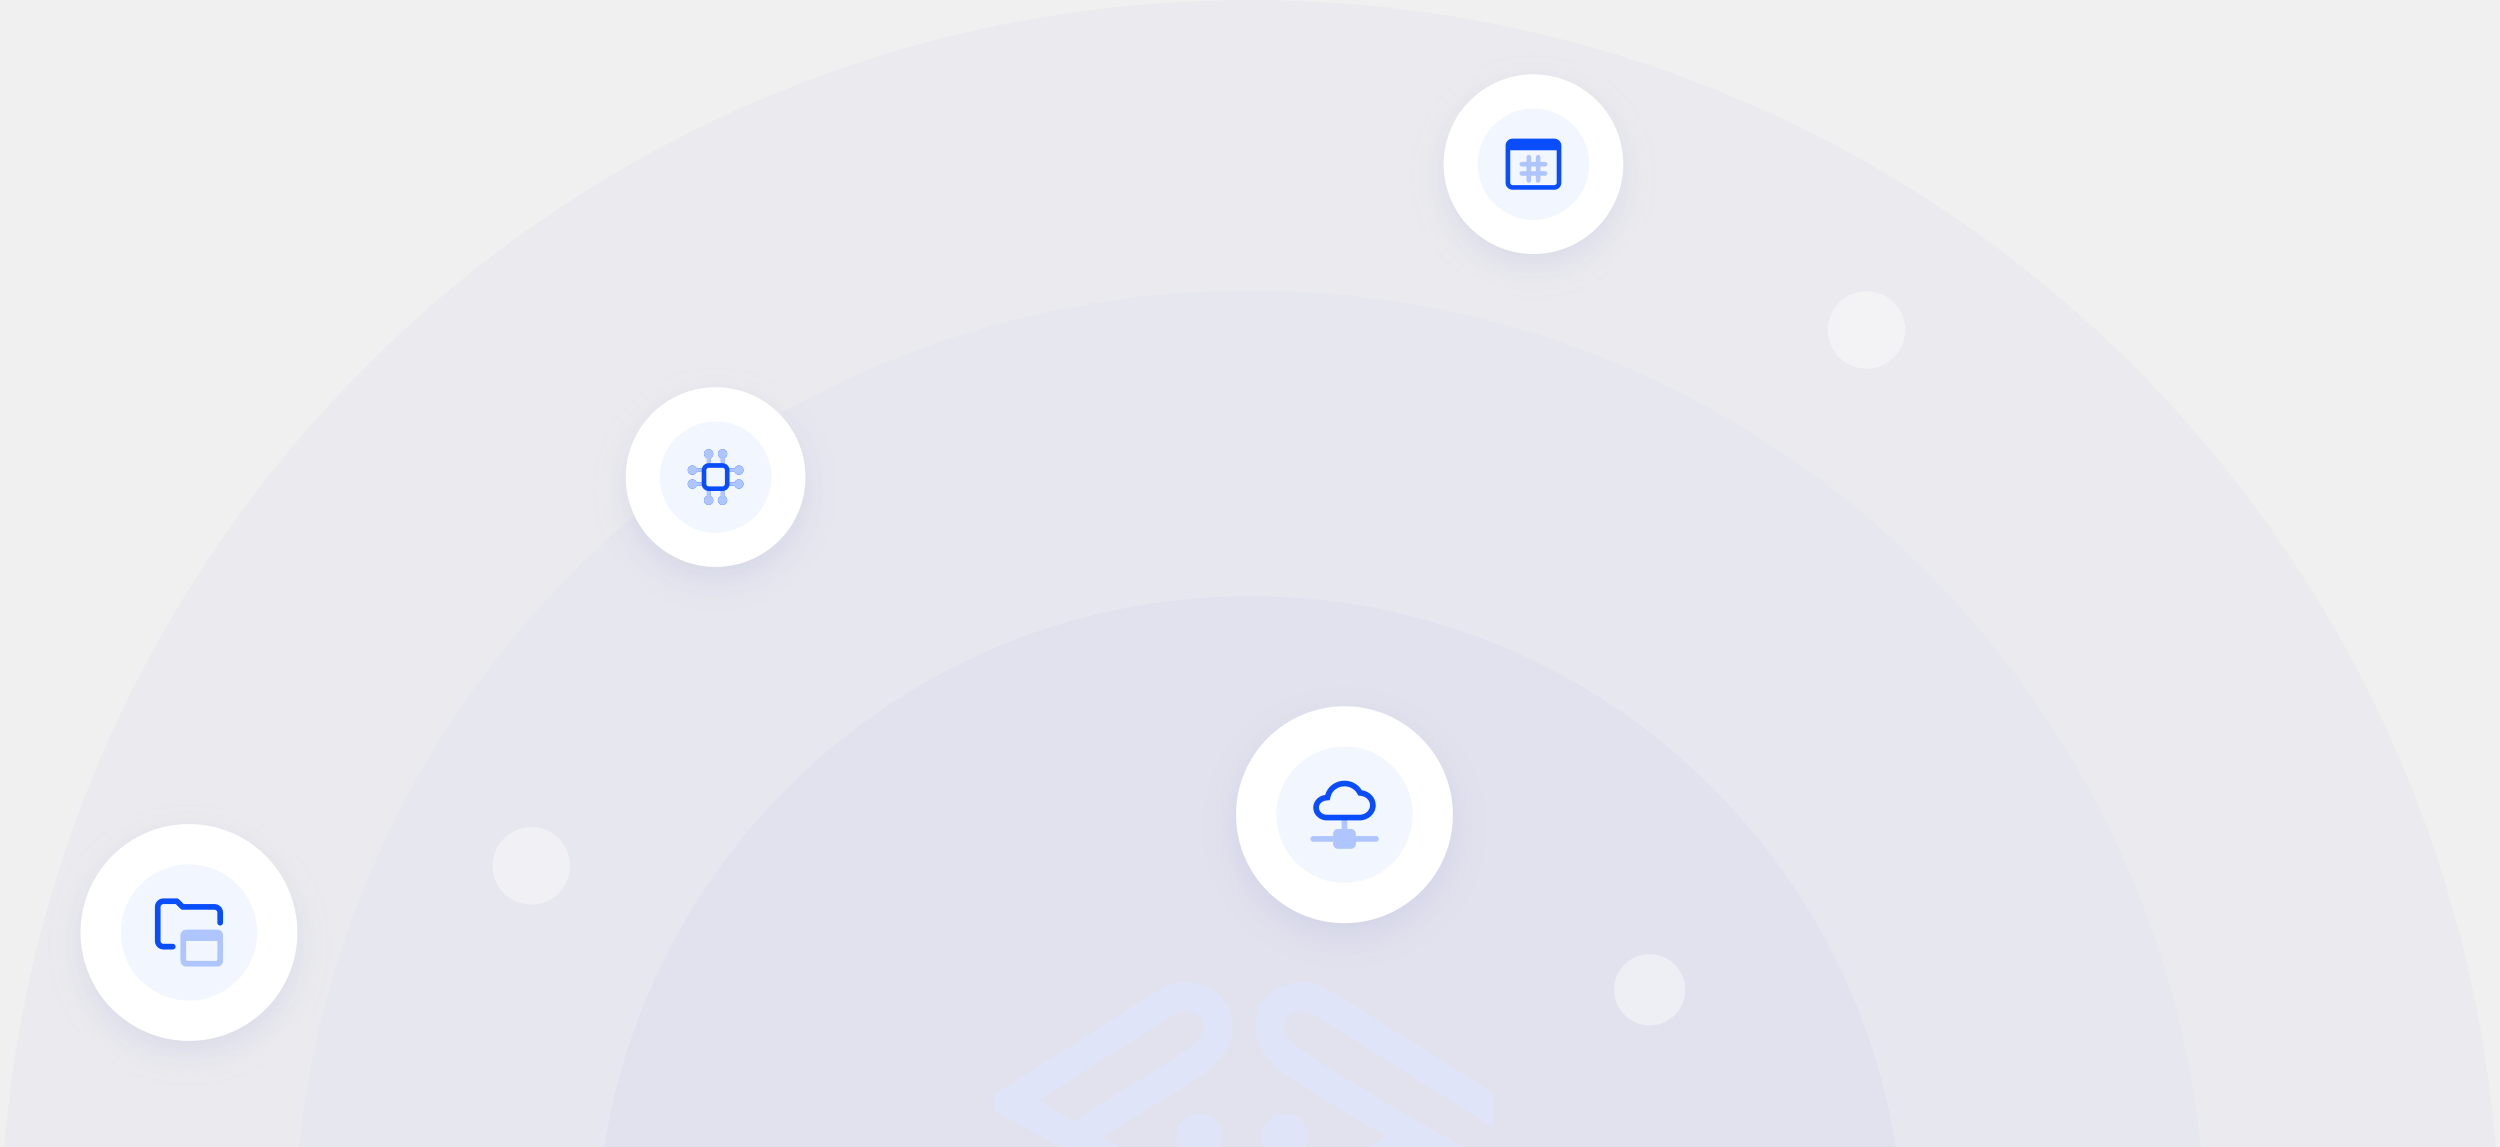
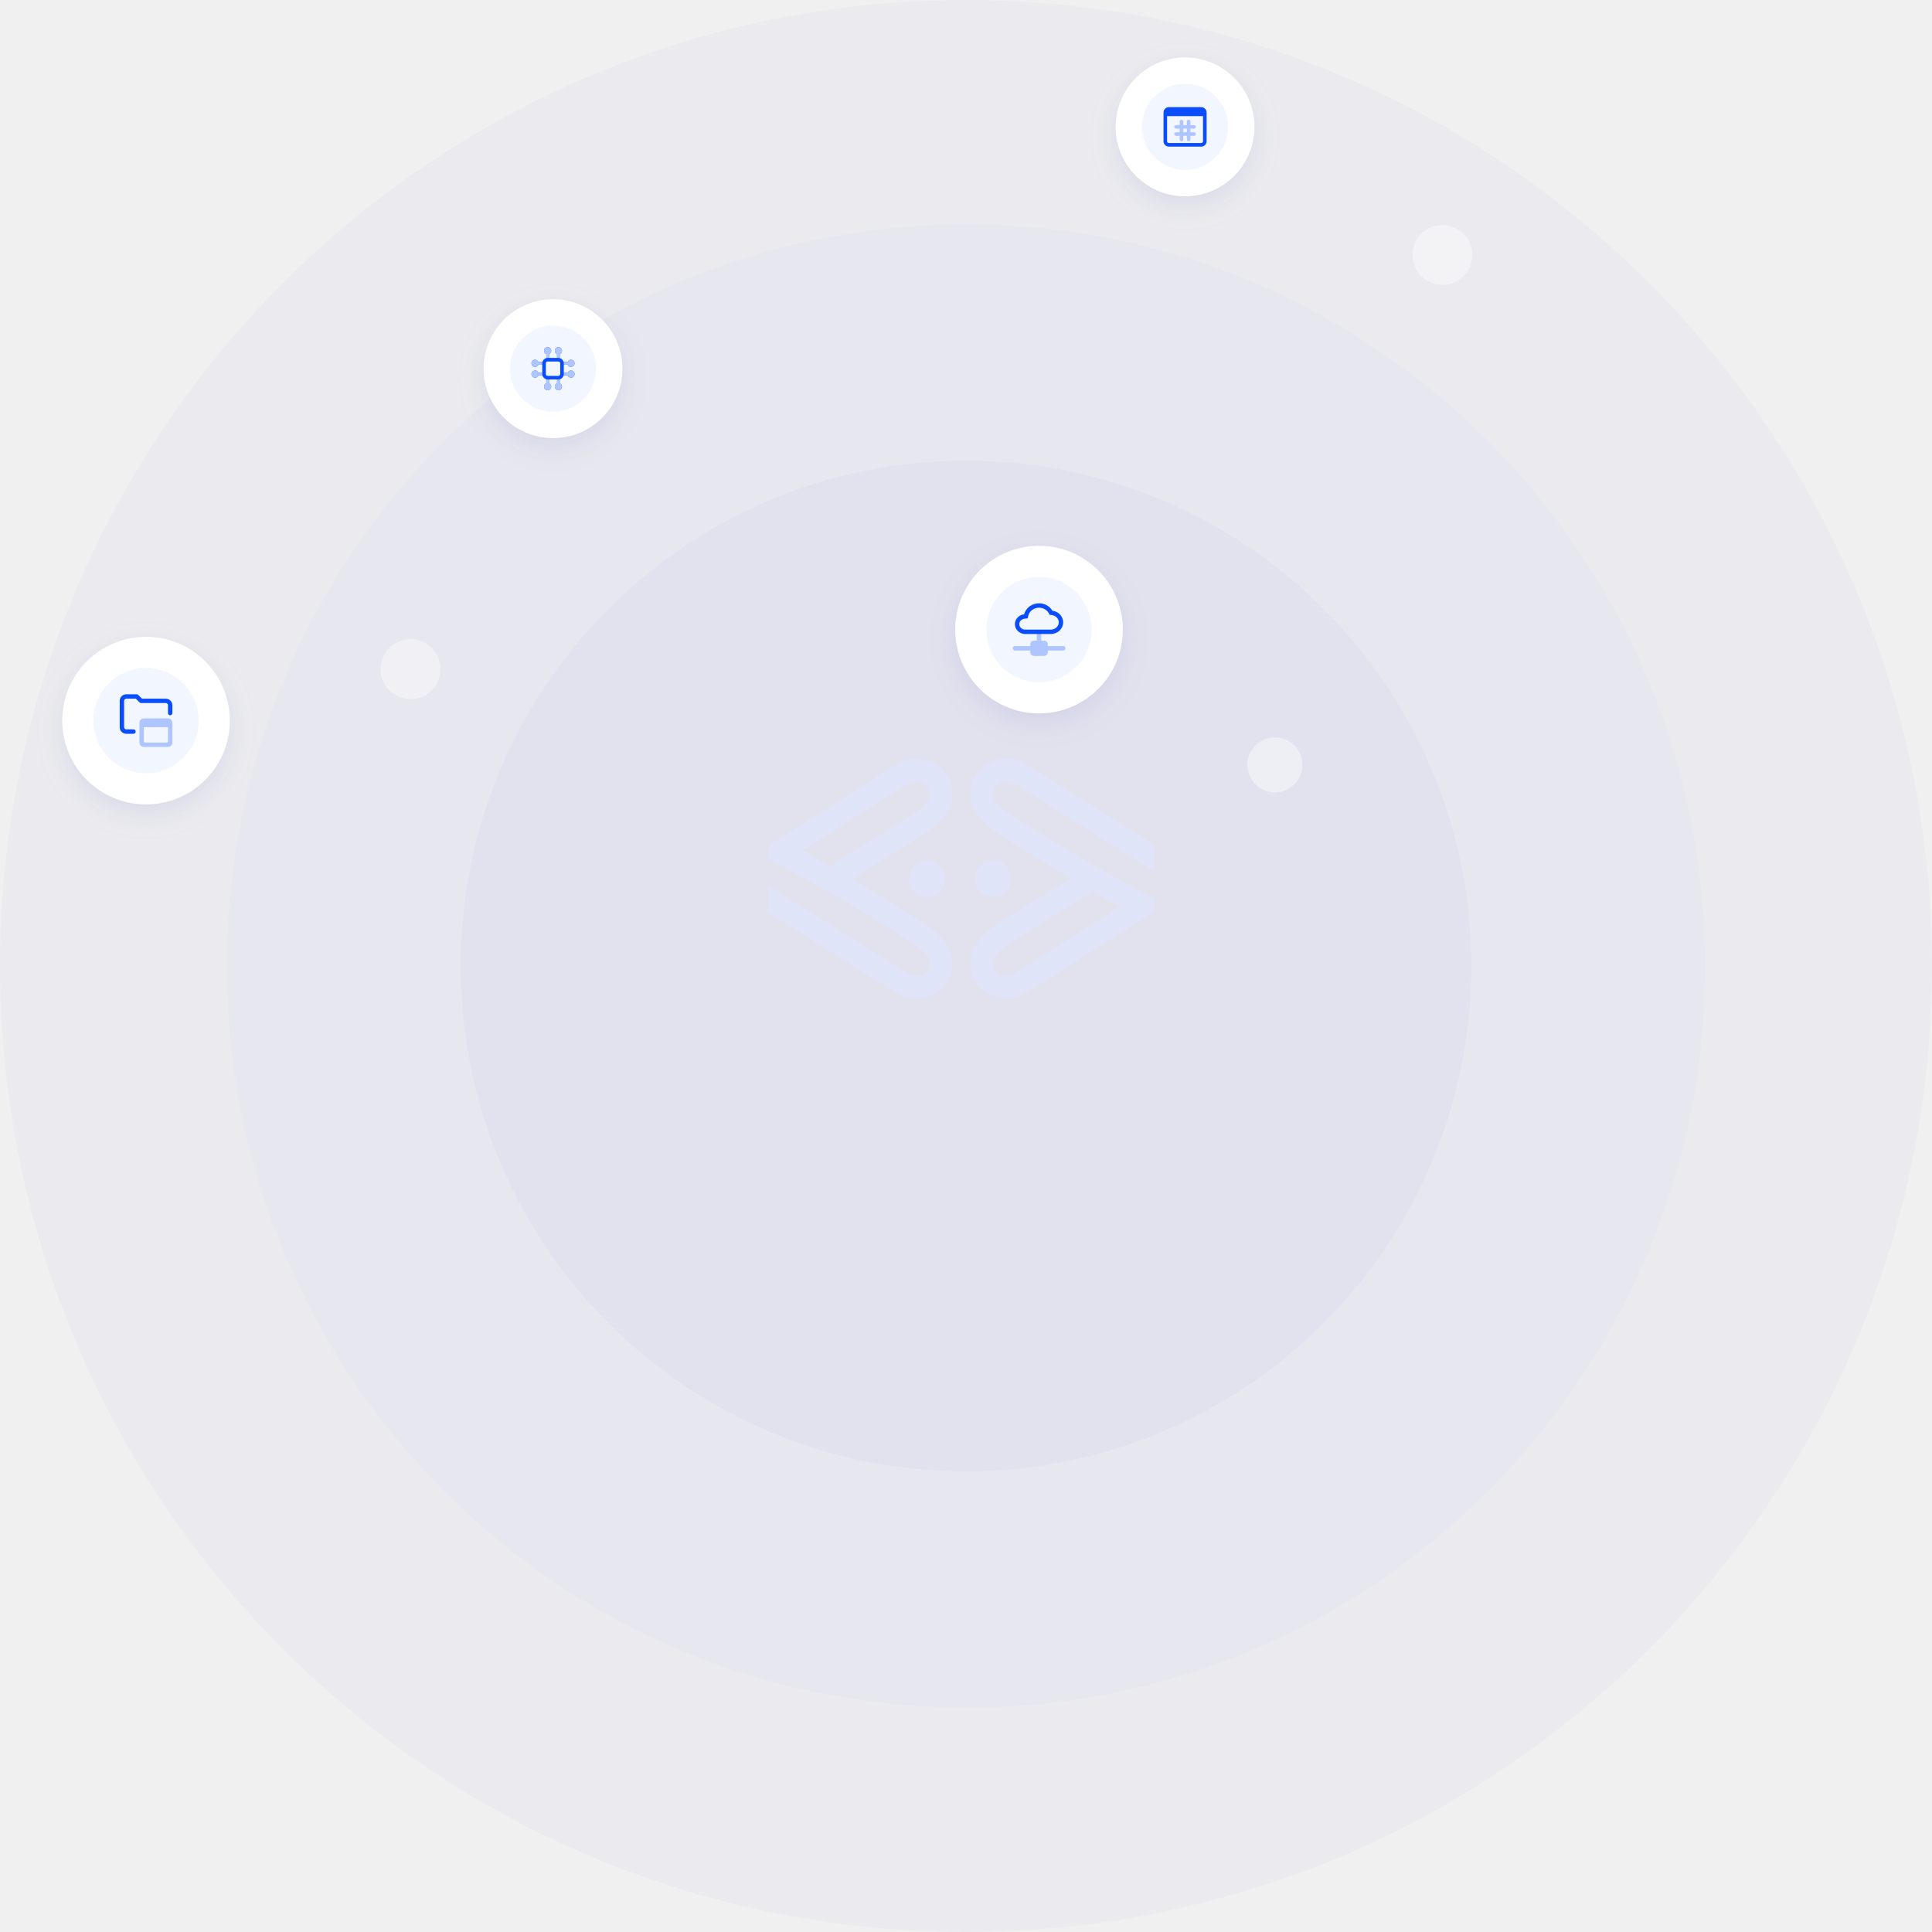
- <svg xmlns="http://www.w3.org/2000/svg" width="807" height="370" viewBox="0 0 807 370" fill="none">
+ <svg xmlns="http://www.w3.org/2000/svg" width="807" height="807" viewBox="0 0 807 807" fill="none">
  <circle opacity=".6" cx="403.5" cy="403.5" r="403.5" fill="#2346E1" fill-opacity=".04" />
-   <ellipse opacity=".5" cx="403.5" cy="403.5" rx="308.796" ry="309.803" fill="#2346E1" fill-opacity=".04" />
-   <circle opacity=".7" cx="403.5" cy="403.5" r="211.069" fill="#2346E1" fill-opacity=".04" />
+   <ellipse opacity=".5" cx="403.501" cy="403.499" rx="308.796" ry="309.803" fill="#2346E1" fill-opacity=".04" />
+   <circle opacity=".7" cx="403.501" cy="403.499" r="211.069" fill="#2346E1" fill-opacity=".04" />
  <g clip-path="url(#a)" fill-rule="evenodd" clip-rule="evenodd" fill="#E0E4F8">
-     <path d="M482.077 378.179v2.641c-12.644 8.127-25.943 16.037-38.306 24.381l-14.621 9.102a17.53 17.53 0 0 1-4.513 2.045 15.715 15.715 0 0 1-10.174-.474 14.73 14.73 0 0 1-7.236-6.027 12.917 12.917 0 0 1-1.416-3.21 14.364 14.364 0 0 1-.455-6.038 14.298 14.298 0 0 1 2.071-5.679c2.003-3.372 5.487-6.772 10.868-10.063l37.973-23.663 2.39 1.355a630.066 630.066 0 0 0 10.054 5.621 578.5 578.5 0 0 0 10.801 5.729l2.537 1.355v2.885l.027.04zm-43.153 18.963l29.2-18.583-3.792-1.964c-2.67-1.436-5.22-2.885-7.837-4.375l-33.38 20.777c-4.005 2.506-6.502 4.768-7.73 6.854a5.27 5.27 0 0 0-.641 4.293c.095.312.225.612.387.894a5.47 5.47 0 0 0 2.67 2.14 6.588 6.588 0 0 0 4.286.136 9.273 9.273 0 0 0 2.23-1.003l14.607-9.169z" />
-     <path d="M482.011 363.891l-43.087-27.089-14.58-9.075a8.733 8.733 0 0 0-2.23-1.002 6.588 6.588 0 0 0-4.286.135 5.357 5.357 0 0 0-2.67 2.14 4.426 4.426 0 0 0-.387.894 5.292 5.292 0 0 0 .641 4.294c1.228 2.086 3.698 4.348 7.73 6.854l.868.541c19.948 12.434 34.862 21.672 55.517 32.399l-4.219 8.411c-20.802-10.754-35.916-20.168-56.078-32.764l-.854-.542c-5.341-3.345-8.866-6.691-10.869-10.064a14.303 14.303 0 0 1-2.071-5.678 14.379 14.379 0 0 1 .456-6.038 12.878 12.878 0 0 1 1.362-3.21 14.734 14.734 0 0 1 7.21-6.027 15.71 15.71 0 0 1 10.2-.42 17.915 17.915 0 0 1 4.487 2.059l14.687 9.061 38.453 24.218h-.214v10.836l-.066.067zM321 355.82v-2.641c12.644-8.059 25.943-16.037 38.32-24.381l14.58-9.088a18.154 18.154 0 0 1 4.513-2.059 15.705 15.705 0 0 1 10.174.42 14.897 14.897 0 0 1 7.25 6.027 13.396 13.396 0 0 1 1.402 3.21c.579 1.956.734 4.015.455 6.038a14.282 14.282 0 0 1-2.071 5.679c-2.002 3.372-5.487 6.772-10.855 10.063l-37.986 23.649-2.39-1.354a460.922 460.922 0 0 0-10.04-5.621 678.336 678.336 0 0 0-10.802-5.73l-2.55-1.327v-2.885zm43.153-18.963L334.966 355.4l3.779 2.045c2.67 1.436 5.22 2.885 7.837 4.375l33.38-20.777c4.005-2.506 6.489-4.768 7.717-6.854a5.228 5.228 0 0 0 .641-4.294 3.792 3.792 0 0 0-.387-.894 5.356 5.356 0 0 0-2.671-2.14 6.588 6.588 0 0 0-4.286-.135 8.727 8.727 0 0 0-2.229 1.002l-14.594 9.129z" />
-     <path d="M321 370.068l43.153 27.09 14.58 9.088a9.232 9.232 0 0 0 2.23 1.002 6.581 6.581 0 0 0 4.286-.135 5.471 5.471 0 0 0 2.67-2.14c.167-.28.298-.58.388-.894a5.228 5.228 0 0 0-.641-4.294c-1.229-2.085-3.699-4.347-7.718-6.853l-.868-.542c-20.027-12.434-34.875-21.671-55.516-32.399l4.219-8.411c20.789 10.755 35.903 20.168 56.077 32.765l.868.541c5.341 3.346 8.853 6.691 10.855 10.064a14.292 14.292 0 0 1 2.071 5.679 14.359 14.359 0 0 1-.455 6.037 13.379 13.379 0 0 1-1.402 3.21 14.893 14.893 0 0 1-7.21 6 15.698 15.698 0 0 1-10.174.42 17.712 17.712 0 0 1-4.513-2.045l-14.58-9.021L321 381.148v-11.08zm66.184 4.551c1.487 0 2.94-.447 4.176-1.285a7.607 7.607 0 0 0 2.769-3.422 7.728 7.728 0 0 0 .428-4.406 7.653 7.653 0 0 0-2.058-3.904 7.476 7.476 0 0 0-3.848-2.087 7.407 7.407 0 0 0-4.344.434 7.54 7.54 0 0 0-3.373 2.808 7.706 7.706 0 0 0-1.267 4.237c0 2.022.792 3.962 2.202 5.392a7.46 7.46 0 0 0 5.315 2.233zm27.588 0c1.487 0 2.94-.447 4.176-1.285a7.607 7.607 0 0 0 2.769-3.422 7.728 7.728 0 0 0 .428-4.406 7.653 7.653 0 0 0-2.058-3.904 7.475 7.475 0 0 0-3.849-2.087 7.405 7.405 0 0 0-4.343.434 7.54 7.54 0 0 0-3.373 2.808 7.696 7.696 0 0 0 .938 9.625 7.476 7.476 0 0 0 5.312 2.237z" />
+     <path d="M482.076 378.18v2.641c-12.644 8.127-25.942 16.037-38.306 24.381l-14.62 9.102a17.56 17.56 0 0 1-4.513 2.045 15.715 15.715 0 0 1-10.174-.474 14.732 14.732 0 0 1-7.237-6.027 12.914 12.914 0 0 1-1.415-3.21 14.38 14.38 0 0 1-.456-6.038 14.313 14.313 0 0 1 2.071-5.679c2.003-3.372 5.488-6.772 10.869-10.063l37.972-23.663 2.39 1.355a630.066 630.066 0 0 0 10.054 5.621 581.941 581.941 0 0 0 10.802 5.729l2.537 1.355v2.885l.026.04zm-43.153 18.963l29.201-18.583-3.792-1.964c-2.67-1.436-5.221-2.885-7.838-4.375l-33.379 20.777c-4.006 2.506-6.503 4.768-7.731 6.854a5.286 5.286 0 0 0-.641 4.293c.096.312.226.612.387.894a5.473 5.473 0 0 0 2.671 2.14 6.588 6.588 0 0 0 4.286.136 9.267 9.267 0 0 0 2.229-1.003l14.607-9.169z" />
+     <path d="M482.012 363.892l-43.087-27.089-14.58-9.075a8.733 8.733 0 0 0-2.23-1.002 6.588 6.588 0 0 0-4.286.135 5.357 5.357 0 0 0-2.67 2.14 4.426 4.426 0 0 0-.387.894 5.292 5.292 0 0 0 .641 4.294c1.228 2.086 3.698 4.348 7.73 6.854l.868.541c19.948 12.434 34.862 21.672 55.517 32.399l-4.219 8.411c-20.802-10.754-35.916-20.168-56.078-32.764l-.854-.542c-5.341-3.345-8.866-6.691-10.869-10.064a14.303 14.303 0 0 1-2.071-5.678 14.379 14.379 0 0 1 .456-6.038 12.878 12.878 0 0 1 1.362-3.21 14.734 14.734 0 0 1 7.21-6.027 15.71 15.71 0 0 1 10.2-.42 17.931 17.931 0 0 1 4.487 2.059l14.687 9.061 38.453 24.218h-.214v10.836l-.066.067zM321 355.82v-2.641c12.644-8.059 25.943-16.037 38.32-24.381l14.58-9.088a18.154 18.154 0 0 1 4.513-2.059 15.705 15.705 0 0 1 10.174.42 14.897 14.897 0 0 1 7.25 6.027 13.396 13.396 0 0 1 1.402 3.21c.579 1.956.734 4.015.455 6.038a14.282 14.282 0 0 1-2.071 5.679c-2.002 3.372-5.487 6.772-10.855 10.063l-37.986 23.649-2.39-1.354a460.922 460.922 0 0 0-10.04-5.621 678.336 678.336 0 0 0-10.802-5.73l-2.55-1.327v-2.885zm43.153-18.963L334.966 355.4l3.779 2.045c2.67 1.436 5.22 2.885 7.837 4.375l33.38-20.777c4.005-2.506 6.489-4.768 7.717-6.854a5.228 5.228 0 0 0 .641-4.294 3.792 3.792 0 0 0-.387-.894 5.356 5.356 0 0 0-2.671-2.14 6.588 6.588 0 0 0-4.286-.135 8.727 8.727 0 0 0-2.229 1.002l-14.594 9.129z" />
+     <path d="M321 370.07l43.153 27.09 14.58 9.088a9.232 9.232 0 0 0 2.23 1.002 6.581 6.581 0 0 0 4.286-.135 5.471 5.471 0 0 0 2.67-2.14c.167-.28.298-.58.388-.894a5.231 5.231 0 0 0-.641-4.294c-1.229-2.086-3.699-4.347-7.718-6.853l-.868-.542c-20.027-12.434-34.875-21.671-55.516-32.399l4.219-8.411c20.789 10.754 35.903 20.168 56.077 32.764l.868.542c5.341 3.346 8.853 6.691 10.855 10.064a14.292 14.292 0 0 1 2.071 5.679 14.359 14.359 0 0 1-.455 6.037 13.379 13.379 0 0 1-1.402 3.21 14.893 14.893 0 0 1-7.21 6 15.698 15.698 0 0 1-10.174.42 17.712 17.712 0 0 1-4.513-2.045l-14.58-9.021L321 381.15v-11.08zm66.183 4.548c1.487 0 2.94-.447 4.176-1.285a7.6 7.6 0 0 0 2.769-3.422 7.728 7.728 0 0 0 .428-4.406 7.653 7.653 0 0 0-2.058-3.904 7.476 7.476 0 0 0-3.848-2.087 7.407 7.407 0 0 0-4.344.434 7.54 7.54 0 0 0-3.373 2.808 7.706 7.706 0 0 0-1.267 4.237c0 2.022.792 3.962 2.202 5.392a7.46 7.46 0 0 0 5.315 2.233zm27.588 0c1.487 0 2.94-.447 4.176-1.285a7.607 7.607 0 0 0 2.769-3.422 7.728 7.728 0 0 0 .428-4.406 7.653 7.653 0 0 0-2.058-3.904 7.476 7.476 0 0 0-3.848-2.087 7.407 7.407 0 0 0-4.344.434 7.54 7.54 0 0 0-3.373 2.808 7.693 7.693 0 0 0 .939 9.625 7.472 7.472 0 0 0 5.311 2.237z" />
  </g>
  <rect x="399" y="228" width="70" height="70" rx="35" fill="#fff" filter="url(#b)" />
  <rect x="466" y="24" width="58" height="58" rx="29" fill="#fff" filter="url(#c)" />
  <circle opacity=".4" cx="171.5" cy="279.5" r="12.5" fill="#fff" />
  <circle opacity=".4" cx="602.5" cy="106.5" r="12.5" fill="#fff" />
  <circle opacity=".4" cx="532.5" cy="319.5" r="11.5" fill="#fff" />
  <rect x="26" y="266" width="70" height="70" rx="35" fill="#fff" filter="url(#d)" />
  <circle cx="434" cy="263" r="22" fill="#F2F6FF" />
-   <path d="M444.084 269.875h-6.417v-.687c0-.884-.719-1.605-1.605-1.605h-1.145v-3.208a.918.918 0 0 0-1.834 0v3.208h-1.145c-.885 0-1.605.719-1.605 1.605v.687h-6.417a.917.917 0 0 0 .001 1.834h6.417v.688c0 .884.719 1.604 1.605 1.604h4.125c.884 0 1.604-.719 1.604-1.604v-.688h6.418a.918.918 0 1 0-.002-1.834z" fill="#AEC5FF" />
-   <path d="M439.601 255.106c-1.114-1.899-3.27-3.106-5.601-3.106-2.963 0-5.538 1.946-6.22 4.61-2.171.237-3.863 1.984-3.863 4.098 0 2.274 1.958 4.125 4.365 4.125h10.622c2.857 0 5.181-2.193 5.181-4.89 0-2.464-1.941-4.522-4.484-4.837zm-.699 7.894H428.28c-1.395 0-2.53-1.029-2.53-2.292 0-1.159.957-2.138 2.228-2.276l1.262-.137.315-1.231c.48-1.873 2.35-3.233 4.445-3.233 1.657 0 3.234.864 4.019 2.2l.458.781.898.112c1.639.205 2.875 1.503 2.875 3.021 0 1.684-1.501 3.055-3.348 3.055z" fill="#094DFD" />
+   <path d="M444.084 269.874h-6.417v-.687c0-.884-.719-1.605-1.605-1.605h-1.145v-3.208a.918.918 0 0 0-1.834 0v3.208h-1.145c-.885 0-1.605.719-1.605 1.605v.687h-6.417a.917.917 0 0 0 .001 1.834h6.417v.688c0 .884.719 1.605 1.605 1.605h4.125c.884 0 1.604-.72 1.604-1.605v-.688h6.418a.918.918 0 1 0-.002-1.834z" fill="#AEC5FF" />
+   <path d="M439.601 255.106c-1.114-1.899-3.27-3.106-5.6-3.106-2.963 0-5.539 1.946-6.221 4.61-2.171.237-3.862 1.984-3.862 4.098 0 2.274 1.958 4.125 4.364 4.125h10.622c2.857 0 5.181-2.193 5.181-4.89 0-2.464-1.94-4.522-4.484-4.837zm-.698 7.894h-10.622c-1.396 0-2.53-1.029-2.53-2.292 0-1.159.957-2.138 2.227-2.276l1.263-.137.314-1.231c.48-1.873 2.35-3.233 4.446-3.233 1.657 0 3.234.864 4.019 2.2l.458.781.898.112c1.639.205 2.875 1.503 2.875 3.021 0 1.684-1.502 3.055-3.348 3.055z" fill="#094DFD" />
  <circle cx="495" cy="53" r="18" fill="#F2F6FF" />
-   <path d="M493.5 58.999a.75.75 0 0 1-.75-.75v-7.5a.75.75 0 1 1 1.501 0v7.5a.751.751 0 0 1-.751.75zm3 0a.75.75 0 0 1-.75-.75v-7.5a.75.75 0 1 1 1.5 0v7.5c0 .415-.335.75-.75.75z" fill="#AEC5FF" />
-   <path d="M498.75 53.75h-7.501a.75.75 0 0 1 .001-1.501h7.501a.75.75 0 0 1-.001 1.5zm0 3h-7.501a.75.75 0 1 1 .002-1.5h7.5a.75.75 0 0 1-.001 1.5z" fill="#AEC5FF" />
-   <path d="M501.75 44.751h-13.5a2.252 2.252 0 0 0-2.25 2.25v12a2.252 2.252 0 0 0 2.25 2.25h13.5a2.252 2.252 0 0 0 2.25-2.25v-12c0-1.24-1.009-2.25-2.25-2.25zm0 15h-13.5a.75.75 0 0 1-.75-.75V48.5h15V59a.75.75 0 0 1-.75.75z" fill="#094DFD" />
+   <path d="M493.5 59a.75.75 0 0 1-.75-.75v-7.5a.75.75 0 1 1 1.501 0v7.5a.751.751 0 0 1-.751.75zm3 0a.75.75 0 0 1-.75-.75v-7.5a.75.75 0 1 1 1.501 0v7.5a.75.75 0 0 1-.751.75z" fill="#AEC5FF" />
+   <path d="M498.75 53.75h-7.501a.75.75 0 0 1 .001-1.5h7.501a.75.75 0 0 1-.001 1.5zm.001 3h-7.501a.75.75 0 1 1 .002-1.5h7.5a.75.75 0 0 1-.001 1.5z" fill="#AEC5FF" />
+   <path d="M501.75 44.75h-13.5A2.252 2.252 0 0 0 486 47v12a2.252 2.252 0 0 0 2.25 2.25h13.5A2.252 2.252 0 0 0 504 59V47c0-1.24-1.009-2.25-2.25-2.25zm0 15h-13.5a.75.75 0 0 1-.75-.75V48.5h15V59a.75.75 0 0 1-.75.75z" fill="#094DFD" />
  <circle cx="61" cy="301" r="22" fill="#F2F6FF" />
-   <path d="M70.167 300.083H60.083a1.833 1.833 0 0 0-1.833 1.833v8.25c0 1.013.82 1.834 1.833 1.834h10.084A1.833 1.833 0 0 0 72 310.167v-8.25c0-1.013-.82-1.834-1.833-1.834zm-.458 10.084h-9.167a.458.458 0 0 1-.458-.458v-5.959h10.084v5.958a.46.46 0 0 1-.459.459z" fill="#AEC5FF" />
+   <path d="M70.167 300.082H60.083a1.833 1.833 0 0 0-1.833 1.833v8.25c0 1.013.82 1.834 1.833 1.834h10.084A1.833 1.833 0 0 0 72 310.166v-8.25c0-1.013-.82-1.834-1.833-1.834zm-.458 10.084h-9.167a.458.458 0 0 1-.458-.458v-5.959h10.084v5.958a.46.46 0 0 1-.459.459z" fill="#AEC5FF" />
  <path d="M55.728 306.5H52.75a2.753 2.753 0 0 1-2.75-2.75v-11a2.753 2.753 0 0 1 2.75-2.75h4.355c.243 0 .475.096.647.268l1.565 1.565h9.933a2.753 2.753 0 0 1 2.75 2.75v3.217a.918.918 0 1 1-1.834 0v-3.217a.918.918 0 0 0-.917-.917H58.936a.918.918 0 0 1-.648-.268l-1.564-1.565H52.75a.918.918 0 0 0-.917.917v11c0 .506.411.917.917.917h2.98a.917.917 0 1 1-.002 1.833z" fill="#094DFD" />
  <rect x="202" y="125" width="58" height="58" rx="29" fill="#fff" filter="url(#e)" />
  <circle cx="231" cy="154" r="18" fill="#F2F6FF" />
-   <path d="M238.5 154.75c-.627 0-1.165.389-1.388.938H235.5v-3.376h1.612c.223.549.761.938 1.388.938.827 0 1.5-.673 1.5-1.5s-.673-1.5-1.5-1.5c-.627 0-1.165.389-1.388.938h-1.692a2.249 2.249 0 0 0-1.608-1.608v-1.692c.549-.223.938-.761.938-1.388 0-.827-.673-1.5-1.5-1.5s-1.5.673-1.5 1.5c0 .627.39 1.165.938 1.388v1.612h-3.376v-1.612c.549-.223.938-.761.938-1.388 0-.827-.673-1.5-1.5-1.5s-1.5.673-1.5 1.5c0 .627.39 1.165.938 1.388v1.692a2.249 2.249 0 0 0-1.608 1.608h-1.692a1.501 1.501 0 0 0-1.388-.938c-.827 0-1.5.673-1.5 1.5s.673 1.5 1.5 1.5c.627 0 1.165-.389 1.388-.938h1.612v3.376h-1.612a1.501 1.501 0 0 0-1.388-.938c-.827 0-1.5.673-1.5 1.5s.673 1.5 1.5 1.5c.627 0 1.165-.389 1.388-.938h1.692a2.249 2.249 0 0 0 1.608 1.608v1.692a1.501 1.501 0 0 0-.938 1.388c0 .827.673 1.5 1.5 1.5s1.5-.673 1.5-1.5c0-.627-.39-1.165-.938-1.388V158.5h3.376v1.612a1.501 1.501 0 0 0-.938 1.388c0 .827.673 1.5 1.5 1.5s1.5-.673 1.5-1.5c0-.627-.39-1.165-.938-1.388v-1.692a2.249 2.249 0 0 0 1.608-1.608h1.692c.223.549.761.938 1.388.938.827 0 1.5-.673 1.5-1.5s-.673-1.5-1.5-1.5zm-4.5 1.5a.75.75 0 0 1-.75.75h-4.5a.75.75 0 0 1-.75-.75v-4.5a.75.75 0 0 1 .75-.75h4.5a.75.75 0 0 1 .75.75v4.5z" fill="#094DFD" />
+   <path d="M238.5 154.75a1.5 1.5 0 0 0-1.388.938H235.5v-3.376h1.612a1.5 1.5 0 1 0 0-1.124h-1.692a2.249 2.249 0 0 0-1.608-1.608v-1.692a1.5 1.5 0 1 0-1.124 0v1.612h-3.376v-1.612a1.5 1.5 0 1 0-1.124 0v1.692a2.249 2.249 0 0 0-1.608 1.608h-1.692a1.5 1.5 0 1 0 0 1.124h1.612v3.376h-1.612a1.5 1.5 0 1 0 0 1.124h1.692a2.249 2.249 0 0 0 1.608 1.608v1.692a1.5 1.5 0 1 0 1.124 0V158.5h3.376v1.612a1.5 1.5 0 1 0 1.124 0v-1.692a2.249 2.249 0 0 0 1.608-1.608h1.692a1.5 1.5 0 1 0 1.388-2.062zm-4.5 1.5a.75.75 0 0 1-.75.75h-4.5a.75.75 0 0 1-.75-.75v-4.5a.75.75 0 0 1 .75-.75h4.5a.75.75 0 0 1 .75.75v4.5z" fill="#094DFD" />
  <path fill-rule="evenodd" clip-rule="evenodd" d="M237.112 155.688a1.501 1.501 0 0 1 1.388-.938c.827 0 1.5.673 1.5 1.5s-.673 1.5-1.5 1.5a1.501 1.501 0 0 1-1.388-.938h-1.672c.039-.164.06-.336.06-.512v-.612h1.612zm-1.612-3.376v-.612c0-.176-.021-.348-.06-.512h1.672a1.501 1.501 0 0 1 1.388-.938c.827 0 1.5.673 1.5 1.5s-.673 1.5-1.5 1.5a1.501 1.501 0 0 1-1.388-.938H235.5zm-1.688-2.752v-1.672c.549-.223.938-.761.938-1.388 0-.827-.673-1.5-1.5-1.5s-1.5.673-1.5 1.5c0 .627.39 1.165.938 1.388v1.612h.612c.176 0 .348.021.512.06zm-4.5-.06v-1.612c.549-.223.938-.761.938-1.388 0-.827-.673-1.5-1.5-1.5s-1.5.673-1.5 1.5c0 .627.39 1.165.938 1.388v1.672c.164-.039.336-.06.512-.06h.612zm-2.752 1.688h-1.672a1.501 1.501 0 0 0-1.388-.938c-.827 0-1.5.673-1.5 1.5s.673 1.5 1.5 1.5c.627 0 1.165-.389 1.388-.938h1.612v-.612c0-.176.021-.348.06-.512zm-.06 4.5h-1.612a1.501 1.501 0 0 0-1.388-.938c-.827 0-1.5.673-1.5 1.5s.673 1.5 1.5 1.5c.627 0 1.165-.389 1.388-.938h1.672a2.215 2.215 0 0 1-.06-.512v-.612zm1.688 2.752v1.672a1.501 1.501 0 0 0-.938 1.388c0 .827.673 1.5 1.5 1.5s1.5-.673 1.5-1.5c0-.627-.39-1.165-.938-1.388V158.5h-.612c-.176 0-.348-.021-.512-.06zm4.5.06v1.612a1.501 1.501 0 0 0-.938 1.388c0 .827.673 1.5 1.5 1.5s1.5-.673 1.5-1.5c0-.627-.39-1.165-.938-1.388v-1.672c-.164.039-.336.06-.512.06h-.612z" fill="#AEC5FF" />
  <defs>
    <filter id="b" x="388" y="221" width="92" height="92" filterUnits="userSpaceOnUse" color-interpolation-filters="sRGB">
      <feFlood flood-opacity="0" result="BackgroundImageFix" />
      <feColorMatrix in="SourceAlpha" values="0 0 0 0 0 0 0 0 0 0 0 0 0 0 0 0 0 0 127 0" result="hardAlpha" />
      <feOffset dy="4" />
      <feGaussianBlur stdDeviation="5.5" />
      <feColorMatrix values="0 0 0 0 0.225 0 0 0 0 0.293 0 0 0 0 0.648 0 0 0 0.1 0" />
-       <feBlend in2="BackgroundImageFix" result="effect1_dropShadow_1018:5804" />
-       <feBlend in="SourceGraphic" in2="effect1_dropShadow_1018:5804" result="shape" />
+       <feBlend in2="BackgroundImageFix" result="effect1_dropShadow" />
+       <feBlend in="SourceGraphic" in2="effect1_dropShadow" result="shape" />
    </filter>
    <filter id="c" x="455" y="17" width="80" height="80" filterUnits="userSpaceOnUse" color-interpolation-filters="sRGB">
      <feFlood flood-opacity="0" result="BackgroundImageFix" />
      <feColorMatrix in="SourceAlpha" values="0 0 0 0 0 0 0 0 0 0 0 0 0 0 0 0 0 0 127 0" result="hardAlpha" />
      <feOffset dy="4" />
      <feGaussianBlur stdDeviation="5.5" />
      <feColorMatrix values="0 0 0 0 0.225 0 0 0 0 0.293 0 0 0 0 0.648 0 0 0 0.1 0" />
-       <feBlend in2="BackgroundImageFix" result="effect1_dropShadow_1018:5804" />
-       <feBlend in="SourceGraphic" in2="effect1_dropShadow_1018:5804" result="shape" />
+       <feBlend in2="BackgroundImageFix" result="effect1_dropShadow" />
+       <feBlend in="SourceGraphic" in2="effect1_dropShadow" result="shape" />
    </filter>
    <filter id="d" x="15" y="259" width="92" height="92" filterUnits="userSpaceOnUse" color-interpolation-filters="sRGB">
      <feFlood flood-opacity="0" result="BackgroundImageFix" />
      <feColorMatrix in="SourceAlpha" values="0 0 0 0 0 0 0 0 0 0 0 0 0 0 0 0 0 0 127 0" result="hardAlpha" />
      <feOffset dy="4" />
      <feGaussianBlur stdDeviation="5.5" />
      <feColorMatrix values="0 0 0 0 0.225 0 0 0 0 0.293 0 0 0 0 0.648 0 0 0 0.1 0" />
-       <feBlend in2="BackgroundImageFix" result="effect1_dropShadow_1018:5804" />
-       <feBlend in="SourceGraphic" in2="effect1_dropShadow_1018:5804" result="shape" />
+       <feBlend in2="BackgroundImageFix" result="effect1_dropShadow" />
+       <feBlend in="SourceGraphic" in2="effect1_dropShadow" result="shape" />
    </filter>
    <filter id="e" x="191" y="118" width="80" height="80" filterUnits="userSpaceOnUse" color-interpolation-filters="sRGB">
      <feFlood flood-opacity="0" result="BackgroundImageFix" />
      <feColorMatrix in="SourceAlpha" values="0 0 0 0 0 0 0 0 0 0 0 0 0 0 0 0 0 0 127 0" result="hardAlpha" />
      <feOffset dy="4" />
      <feGaussianBlur stdDeviation="5.5" />
      <feColorMatrix values="0 0 0 0 0.225 0 0 0 0 0.293 0 0 0 0 0.648 0 0 0 0.1 0" />
-       <feBlend in2="BackgroundImageFix" result="effect1_dropShadow_1018:5804" />
-       <feBlend in="SourceGraphic" in2="effect1_dropShadow_1018:5804" result="shape" />
+       <feBlend in2="BackgroundImageFix" result="effect1_dropShadow" />
+       <feBlend in="SourceGraphic" in2="effect1_dropShadow" result="shape" />
    </filter>
    <clipPath id="a">
      <path fill="#fff" transform="translate(321 317)" d="M0 0h165v100H0z" />
    </clipPath>
  </defs>
</svg>
